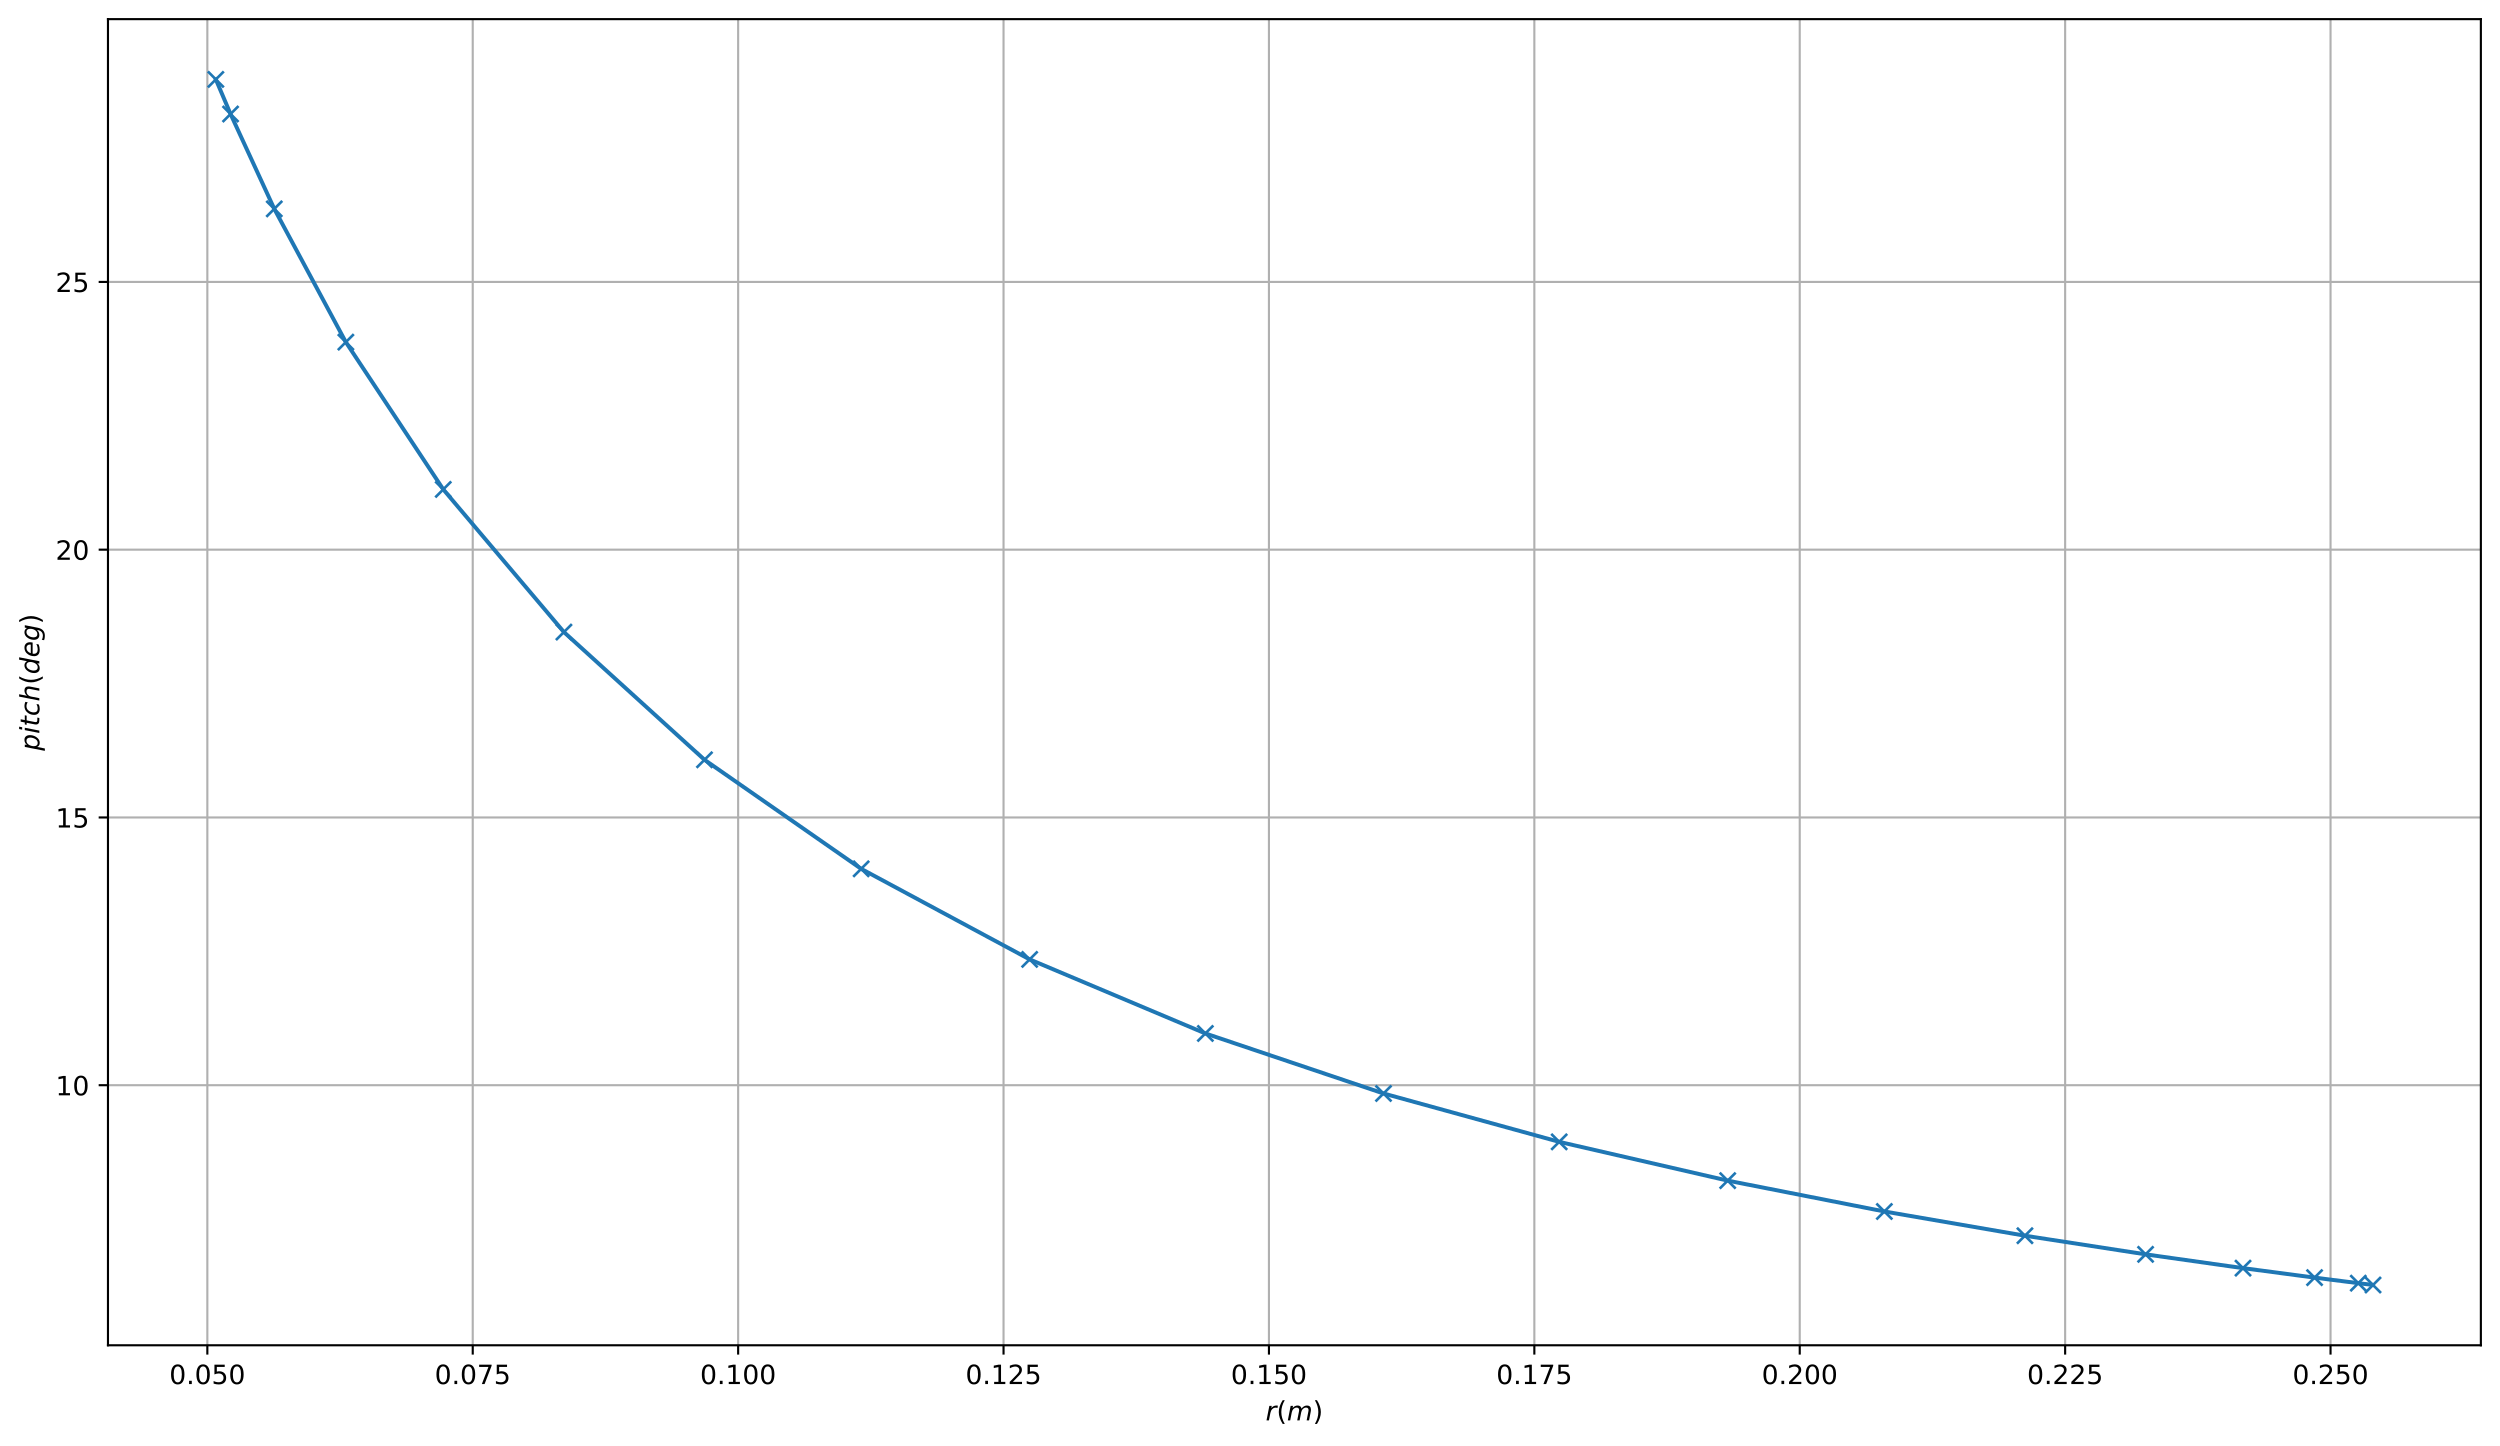
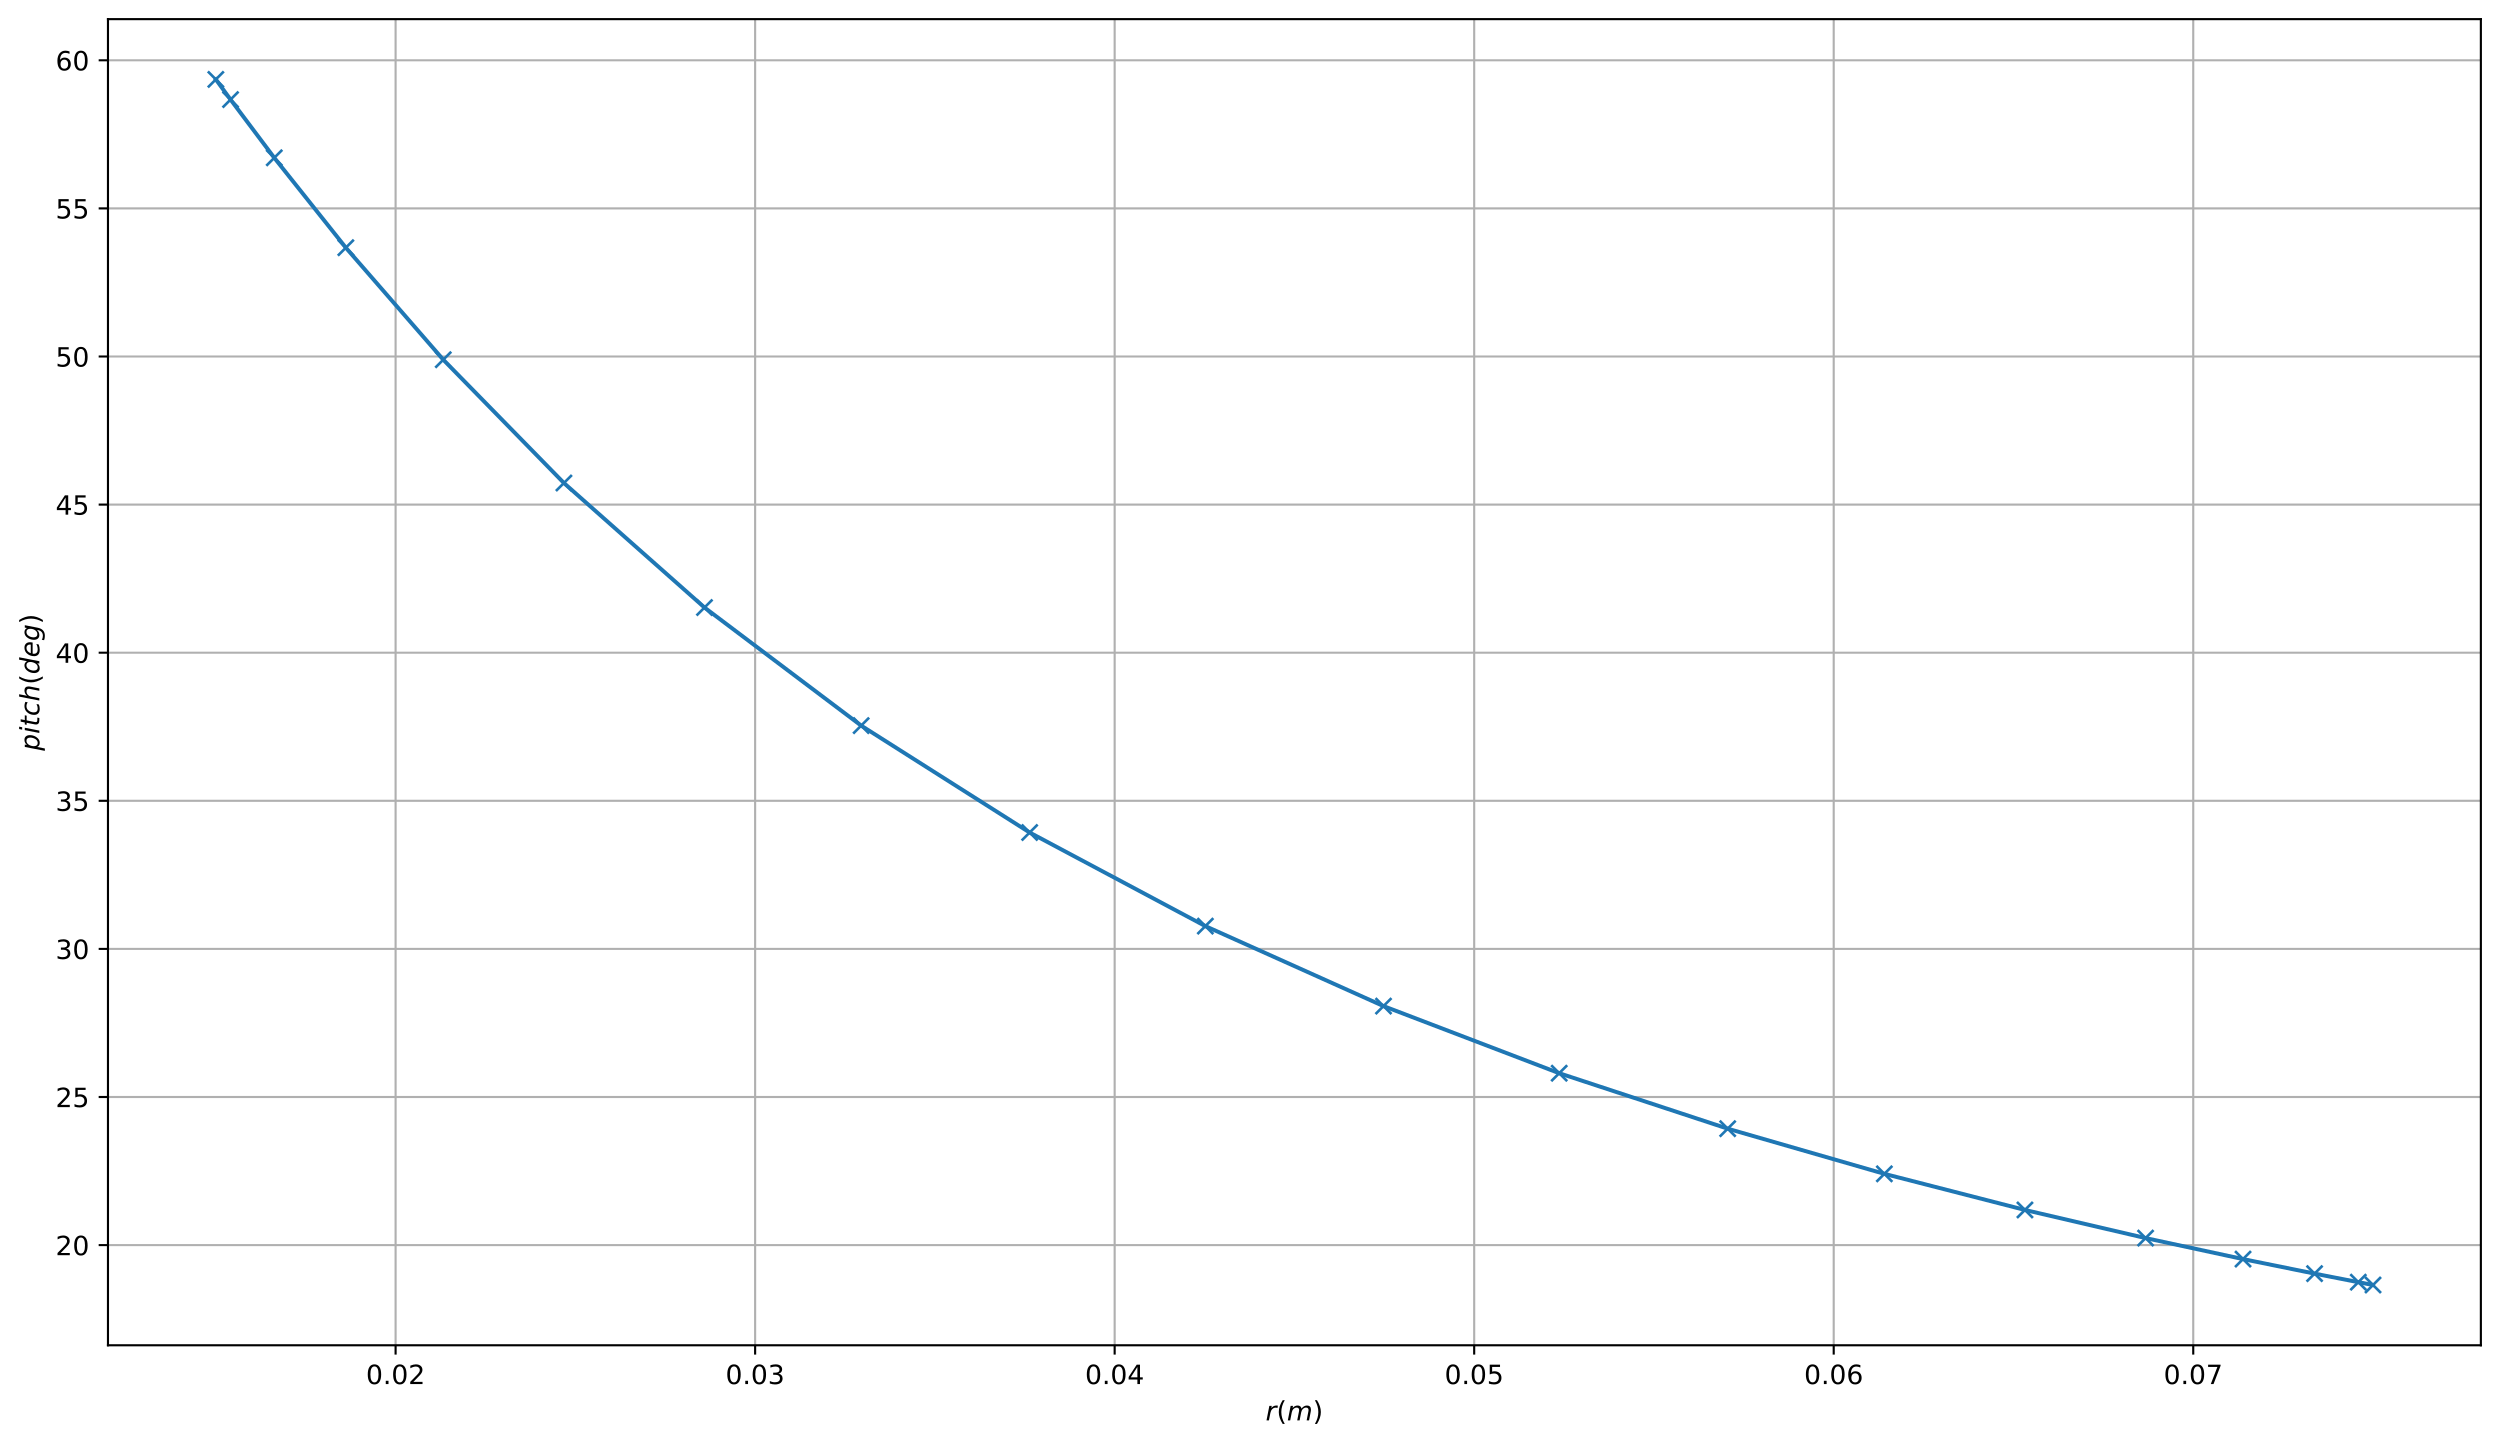
<svg xmlns="http://www.w3.org/2000/svg" xmlns:xlink="http://www.w3.org/1999/xlink" width="940.625pt" height="543.716pt" viewBox="0 0 940.625 543.716" version="1.1">
  <defs>
    <style type="text/css">*{stroke-linejoin: round; stroke-linecap: butt}</style>
  </defs>
  <g id="figure_1">
    <g id="patch_1">
      <path d="M 0 543.716  L 940.625 543.716  L 940.625 0  L 0 0  L 0 543.716  z " style="fill: none" />
    </g>
    <g id="axes_1">
      <g id="patch_2">
        <path d="M 40.625 506.16  L 933.425 506.16  L 933.425 7.2  L 40.625 7.2  L 40.625 506.16  z " style="fill: none" />
      </g>
      <g id="matplotlib.axis_1">
        <g id="xtick_1">
          <g id="line2d_1">
-             <path d="M 78.011 506.16  L 78.011 7.2  " clip-path="url(#pd5f3ffc1c5)" style="fill: none; stroke: #b0b0b0; stroke-width: 0.8; stroke-linecap: square" />
+             <path d="M 148.843 506.16  L 148.843 7.2  " clip-path="url(#pb04565338f)" style="fill: none; stroke: #b0b0b0; stroke-width: 0.8; stroke-linecap: square" />
          </g>
          <g id="line2d_2">
            <defs>
-               <path id="m0c5d4084d0" d="M 0 0  L 0 3.5  " style="stroke: #000000; stroke-width: 0.8" />
+               <path id="m24e19dc03c" d="M 0 0  L 0 3.5  " style="stroke: #000000; stroke-width: 0.8" />
            </defs>
            <g>
-               <use xlink:href="#m0c5d4084d0" x="78.011" y="506.16" style="stroke: #000000; stroke-width: 0.8" />
+               <use xlink:href="#m24e19dc03c" x="148.843" y="506.16" style="stroke: #000000; stroke-width: 0.8" />
            </g>
          </g>
          <g id="text_1">
-             <g transform="translate(63.69734 520.7584) scale(0.1 -0.1)">
+             <g transform="translate(137.7104 520.7584) scale(0.1 -0.1)">
              <defs>
                <path id="DejaVuSans-30" d="M 2034 4250  Q 1547 4250 1301 3770  Q 1056 3291 1056 2328  Q 1056 1369 1301 889  Q 1547 409 2034 409  Q 2525 409 2770 889  Q 3016 1369 3016 2328  Q 3016 3291 2770 3770  Q 2525 4250 2034 4250  z M 2034 4750  Q 2819 4750 3233 4129  Q 3647 3509 3647 2328  Q 3647 1150 3233 529  Q 2819 -91 2034 -91  Q 1250 -91 836 529  Q 422 1150 422 2328  Q 422 3509 836 4129  Q 1250 4750 2034 4750  z " transform="scale(0.015625)" />
                <path id="DejaVuSans-2e" d="M 684 794  L 1344 794  L 1344 0  L 684 0  L 684 794  z " transform="scale(0.015625)" />
-                 <path id="DejaVuSans-35" d="M 691 4666  L 3169 4666  L 3169 4134  L 1269 4134  L 1269 2991  Q 1406 3038 1543 3061  Q 1681 3084 1819 3084  Q 2600 3084 3056 2656  Q 3513 2228 3513 1497  Q 3513 744 3044 326  Q 2575 -91 1722 -91  Q 1428 -91 1123 -41  Q 819 9 494 109  L 494 744  Q 775 591 1075 516  Q 1375 441 1709 441  Q 2250 441 2565 725  Q 2881 1009 2881 1497  Q 2881 1984 2565 2268  Q 2250 2553 1709 2553  Q 1456 2553 1204 2497  Q 953 2441 691 2322  L 691 4666  z " transform="scale(0.015625)" />
-               </defs>
-               <use xlink:href="#DejaVuSans-30" />
-               <use xlink:href="#DejaVuSans-2e" transform="translate(63.62305 0)" />
-               <use xlink:href="#DejaVuSans-30" transform="translate(95.41016 0)" />
-               <use xlink:href="#DejaVuSans-35" transform="translate(159.0332 0)" />
-               <use xlink:href="#DejaVuSans-30" transform="translate(222.6562 0)" />
+                 <path id="DejaVuSans-32" d="M 1228 531  L 3431 531  L 3431 0  L 469 0  L 469 531  Q 828 903 1448 1529  Q 2069 2156 2228 2338  Q 2531 2678 2651 2914  Q 2772 3150 2772 3378  Q 2772 3750 2511 3984  Q 2250 4219 1831 4219  Q 1534 4219 1204 4116  Q 875 4013 500 3803  L 500 4441  Q 881 4594 1212 4672  Q 1544 4750 1819 4750  Q 2544 4750 2975 4387  Q 3406 4025 3406 3419  Q 3406 3131 3298 2873  Q 3191 2616 2906 2266  Q 2828 2175 2409 1742  Q 1991 1309 1228 531  z " transform="scale(0.015625)" />
+               </defs>
+               <use xlink:href="#DejaVuSans-30" />
+               <use xlink:href="#DejaVuSans-2e" transform="translate(63.62305 0)" />
+               <use xlink:href="#DejaVuSans-30" transform="translate(95.41016 0)" />
+               <use xlink:href="#DejaVuSans-32" transform="translate(159.0332 0)" />
            </g>
          </g>
        </g>
        <g id="xtick_2">
          <g id="line2d_3">
-             <path d="M 177.868 506.16  L 177.868 7.2  " clip-path="url(#pd5f3ffc1c5)" style="fill: none; stroke: #b0b0b0; stroke-width: 0.8; stroke-linecap: square" />
+             <path d="M 284.116 506.16  L 284.116 7.2  " clip-path="url(#pb04565338f)" style="fill: none; stroke: #b0b0b0; stroke-width: 0.8; stroke-linecap: square" />
          </g>
          <g id="line2d_4">
            <g>
-               <use xlink:href="#m0c5d4084d0" x="177.868" y="506.16" style="stroke: #000000; stroke-width: 0.8" />
+               <use xlink:href="#m24e19dc03c" x="284.116" y="506.16" style="stroke: #000000; stroke-width: 0.8" />
            </g>
          </g>
          <g id="text_2">
-             <g transform="translate(163.5542 520.7584) scale(0.1 -0.1)">
-               <defs>
-                 <path id="DejaVuSans-37" d="M 525 4666  L 3525 4666  L 3525 4397  L 1831 0  L 1172 0  L 2766 4134  L 525 4134  L 525 4666  z " transform="scale(0.015625)" />
-               </defs>
-               <use xlink:href="#DejaVuSans-30" />
-               <use xlink:href="#DejaVuSans-2e" transform="translate(63.62305 0)" />
-               <use xlink:href="#DejaVuSans-30" transform="translate(95.41016 0)" />
-               <use xlink:href="#DejaVuSans-37" transform="translate(159.0332 0)" />
-               <use xlink:href="#DejaVuSans-35" transform="translate(222.6562 0)" />
+             <g transform="translate(272.9831 520.7584) scale(0.1 -0.1)">
+               <defs>
+                 <path id="DejaVuSans-33" d="M 2597 2516  Q 3050 2419 3304 2112  Q 3559 1806 3559 1356  Q 3559 666 3084 287  Q 2609 -91 1734 -91  Q 1441 -91 1130 -33  Q 819 25 488 141  L 488 750  Q 750 597 1062 519  Q 1375 441 1716 441  Q 2309 441 2620 675  Q 2931 909 2931 1356  Q 2931 1769 2642 2001  Q 2353 2234 1838 2234  L 1294 2234  L 1294 2753  L 1863 2753  Q 2328 2753 2575 2939  Q 2822 3125 2822 3475  Q 2822 3834 2567 4026  Q 2313 4219 1838 4219  Q 1578 4219 1281 4162  Q 984 4106 628 3988  L 628 4550  Q 988 4650 1302 4700  Q 1616 4750 1894 4750  Q 2613 4750 3031 4423  Q 3450 4097 3450 3541  Q 3450 3153 3228 2886  Q 3006 2619 2597 2516  z " transform="scale(0.015625)" />
+               </defs>
+               <use xlink:href="#DejaVuSans-30" />
+               <use xlink:href="#DejaVuSans-2e" transform="translate(63.62305 0)" />
+               <use xlink:href="#DejaVuSans-30" transform="translate(95.41016 0)" />
+               <use xlink:href="#DejaVuSans-33" transform="translate(159.0332 0)" />
            </g>
          </g>
        </g>
        <g id="xtick_3">
          <g id="line2d_5">
-             <path d="M 277.725 506.16  L 277.725 7.2  " clip-path="url(#pd5f3ffc1c5)" style="fill: none; stroke: #b0b0b0; stroke-width: 0.8; stroke-linecap: square" />
+             <path d="M 419.389 506.16  L 419.389 7.2  " clip-path="url(#pb04565338f)" style="fill: none; stroke: #b0b0b0; stroke-width: 0.8; stroke-linecap: square" />
          </g>
          <g id="line2d_6">
            <g>
-               <use xlink:href="#m0c5d4084d0" x="277.725" y="506.16" style="stroke: #000000; stroke-width: 0.8" />
+               <use xlink:href="#m24e19dc03c" x="419.389" y="506.16" style="stroke: #000000; stroke-width: 0.8" />
            </g>
          </g>
          <g id="text_3">
-             <g transform="translate(263.411 520.7584) scale(0.1 -0.1)">
-               <defs>
-                 <path id="DejaVuSans-31" d="M 794 531  L 1825 531  L 1825 4091  L 703 3866  L 703 4441  L 1819 4666  L 2450 4666  L 2450 531  L 3481 531  L 3481 0  L 794 0  L 794 531  z " transform="scale(0.015625)" />
-               </defs>
-               <use xlink:href="#DejaVuSans-30" />
-               <use xlink:href="#DejaVuSans-2e" transform="translate(63.62305 0)" />
-               <use xlink:href="#DejaVuSans-31" transform="translate(95.41016 0)" />
-               <use xlink:href="#DejaVuSans-30" transform="translate(159.0332 0)" />
-               <use xlink:href="#DejaVuSans-30" transform="translate(222.6562 0)" />
+             <g transform="translate(408.2558 520.7584) scale(0.1 -0.1)">
+               <defs>
+                 <path id="DejaVuSans-34" d="M 2419 4116  L 825 1625  L 2419 1625  L 2419 4116  z M 2253 4666  L 3047 4666  L 3047 1625  L 3713 1625  L 3713 1100  L 3047 1100  L 3047 0  L 2419 0  L 2419 1100  L 313 1100  L 313 1709  L 2253 4666  z " transform="scale(0.015625)" />
+               </defs>
+               <use xlink:href="#DejaVuSans-30" />
+               <use xlink:href="#DejaVuSans-2e" transform="translate(63.62305 0)" />
+               <use xlink:href="#DejaVuSans-30" transform="translate(95.41016 0)" />
+               <use xlink:href="#DejaVuSans-34" transform="translate(159.0332 0)" />
            </g>
          </g>
        </g>
        <g id="xtick_4">
          <g id="line2d_7">
-             <path d="M 377.582 506.16  L 377.582 7.2  " clip-path="url(#pd5f3ffc1c5)" style="fill: none; stroke: #b0b0b0; stroke-width: 0.8; stroke-linecap: square" />
+             <path d="M 554.661 506.16  L 554.661 7.2  " clip-path="url(#pb04565338f)" style="fill: none; stroke: #b0b0b0; stroke-width: 0.8; stroke-linecap: square" />
          </g>
          <g id="line2d_8">
            <g>
-               <use xlink:href="#m0c5d4084d0" x="377.582" y="506.16" style="stroke: #000000; stroke-width: 0.8" />
+               <use xlink:href="#m24e19dc03c" x="554.661" y="506.16" style="stroke: #000000; stroke-width: 0.8" />
            </g>
          </g>
          <g id="text_4">
-             <g transform="translate(363.2678 520.7584) scale(0.1 -0.1)">
-               <defs>
-                 <path id="DejaVuSans-32" d="M 1228 531  L 3431 531  L 3431 0  L 469 0  L 469 531  Q 828 903 1448 1529  Q 2069 2156 2228 2338  Q 2531 2678 2651 2914  Q 2772 3150 2772 3378  Q 2772 3750 2511 3984  Q 2250 4219 1831 4219  Q 1534 4219 1204 4116  Q 875 4013 500 3803  L 500 4441  Q 881 4594 1212 4672  Q 1544 4750 1819 4750  Q 2544 4750 2975 4387  Q 3406 4025 3406 3419  Q 3406 3131 3298 2873  Q 3191 2616 2906 2266  Q 2828 2175 2409 1742  Q 1991 1309 1228 531  z " transform="scale(0.015625)" />
-               </defs>
-               <use xlink:href="#DejaVuSans-30" />
-               <use xlink:href="#DejaVuSans-2e" transform="translate(63.62305 0)" />
-               <use xlink:href="#DejaVuSans-31" transform="translate(95.41016 0)" />
-               <use xlink:href="#DejaVuSans-32" transform="translate(159.0332 0)" />
-               <use xlink:href="#DejaVuSans-35" transform="translate(222.6562 0)" />
+             <g transform="translate(543.5286 520.7584) scale(0.1 -0.1)">
+               <defs>
+                 <path id="DejaVuSans-35" d="M 691 4666  L 3169 4666  L 3169 4134  L 1269 4134  L 1269 2991  Q 1406 3038 1543 3061  Q 1681 3084 1819 3084  Q 2600 3084 3056 2656  Q 3513 2228 3513 1497  Q 3513 744 3044 326  Q 2575 -91 1722 -91  Q 1428 -91 1123 -41  Q 819 9 494 109  L 494 744  Q 775 591 1075 516  Q 1375 441 1709 441  Q 2250 441 2565 725  Q 2881 1009 2881 1497  Q 2881 1984 2565 2268  Q 2250 2553 1709 2553  Q 1456 2553 1204 2497  Q 953 2441 691 2322  L 691 4666  z " transform="scale(0.015625)" />
+               </defs>
+               <use xlink:href="#DejaVuSans-30" />
+               <use xlink:href="#DejaVuSans-2e" transform="translate(63.62305 0)" />
+               <use xlink:href="#DejaVuSans-30" transform="translate(95.41016 0)" />
+               <use xlink:href="#DejaVuSans-35" transform="translate(159.0332 0)" />
            </g>
          </g>
        </g>
        <g id="xtick_5">
          <g id="line2d_9">
-             <path d="M 477.439 506.16  L 477.439 7.2  " clip-path="url(#pd5f3ffc1c5)" style="fill: none; stroke: #b0b0b0; stroke-width: 0.8; stroke-linecap: square" />
+             <path d="M 689.934 506.16  L 689.934 7.2  " clip-path="url(#pb04565338f)" style="fill: none; stroke: #b0b0b0; stroke-width: 0.8; stroke-linecap: square" />
          </g>
          <g id="line2d_10">
            <g>
-               <use xlink:href="#m0c5d4084d0" x="477.439" y="506.16" style="stroke: #000000; stroke-width: 0.8" />
+               <use xlink:href="#m24e19dc03c" x="689.934" y="506.16" style="stroke: #000000; stroke-width: 0.8" />
            </g>
          </g>
          <g id="text_5">
-             <g transform="translate(463.1247 520.7584) scale(0.1 -0.1)">
-               <use xlink:href="#DejaVuSans-30" />
-               <use xlink:href="#DejaVuSans-2e" transform="translate(63.62305 0)" />
-               <use xlink:href="#DejaVuSans-31" transform="translate(95.41016 0)" />
-               <use xlink:href="#DejaVuSans-35" transform="translate(159.0332 0)" />
-               <use xlink:href="#DejaVuSans-30" transform="translate(222.6562 0)" />
+             <g transform="translate(678.8013 520.7584) scale(0.1 -0.1)">
+               <defs>
+                 <path id="DejaVuSans-36" d="M 2113 2584  Q 1688 2584 1439 2293  Q 1191 2003 1191 1497  Q 1191 994 1439 701  Q 1688 409 2113 409  Q 2538 409 2786 701  Q 3034 994 3034 1497  Q 3034 2003 2786 2293  Q 2538 2584 2113 2584  z M 3366 4563  L 3366 3988  Q 3128 4100 2886 4159  Q 2644 4219 2406 4219  Q 1781 4219 1451 3797  Q 1122 3375 1075 2522  Q 1259 2794 1537 2939  Q 1816 3084 2150 3084  Q 2853 3084 3261 2657  Q 3669 2231 3669 1497  Q 3669 778 3244 343  Q 2819 -91 2113 -91  Q 1303 -91 875 529  Q 447 1150 447 2328  Q 447 3434 972 4092  Q 1497 4750 2381 4750  Q 2619 4750 2861 4703  Q 3103 4656 3366 4563  z " transform="scale(0.015625)" />
+               </defs>
+               <use xlink:href="#DejaVuSans-30" />
+               <use xlink:href="#DejaVuSans-2e" transform="translate(63.62305 0)" />
+               <use xlink:href="#DejaVuSans-30" transform="translate(95.41016 0)" />
+               <use xlink:href="#DejaVuSans-36" transform="translate(159.0332 0)" />
            </g>
          </g>
        </g>
        <g id="xtick_6">
          <g id="line2d_11">
-             <path d="M 577.296 506.16  L 577.296 7.2  " clip-path="url(#pd5f3ffc1c5)" style="fill: none; stroke: #b0b0b0; stroke-width: 0.8; stroke-linecap: square" />
+             <path d="M 825.207 506.16  L 825.207 7.2  " clip-path="url(#pb04565338f)" style="fill: none; stroke: #b0b0b0; stroke-width: 0.8; stroke-linecap: square" />
          </g>
          <g id="line2d_12">
            <g>
-               <use xlink:href="#m0c5d4084d0" x="577.296" y="506.16" style="stroke: #000000; stroke-width: 0.8" />
+               <use xlink:href="#m24e19dc03c" x="825.207" y="506.16" style="stroke: #000000; stroke-width: 0.8" />
            </g>
          </g>
          <g id="text_6">
-             <g transform="translate(562.9815 520.7584) scale(0.1 -0.1)">
-               <use xlink:href="#DejaVuSans-30" />
-               <use xlink:href="#DejaVuSans-2e" transform="translate(63.62305 0)" />
-               <use xlink:href="#DejaVuSans-31" transform="translate(95.41016 0)" />
+             <g transform="translate(814.074 520.7584) scale(0.1 -0.1)">
+               <defs>
+                 <path id="DejaVuSans-37" d="M 525 4666  L 3525 4666  L 3525 4397  L 1831 0  L 1172 0  L 2766 4134  L 525 4134  L 525 4666  z " transform="scale(0.015625)" />
+               </defs>
+               <use xlink:href="#DejaVuSans-30" />
+               <use xlink:href="#DejaVuSans-2e" transform="translate(63.62305 0)" />
+               <use xlink:href="#DejaVuSans-30" transform="translate(95.41016 0)" />
              <use xlink:href="#DejaVuSans-37" transform="translate(159.0332 0)" />
-               <use xlink:href="#DejaVuSans-35" transform="translate(222.6562 0)" />
-             </g>
-           </g>
-         </g>
-         <g id="xtick_7">
-           <g id="line2d_13">
-             <path d="M 677.152 506.16  L 677.152 7.2  " clip-path="url(#pd5f3ffc1c5)" style="fill: none; stroke: #b0b0b0; stroke-width: 0.8; stroke-linecap: square" />
-           </g>
-           <g id="line2d_14">
-             <g>
-               <use xlink:href="#m0c5d4084d0" x="677.152" y="506.16" style="stroke: #000000; stroke-width: 0.8" />
-             </g>
-           </g>
-           <g id="text_7">
-             <g transform="translate(662.8384 520.7584) scale(0.1 -0.1)">
-               <use xlink:href="#DejaVuSans-30" />
-               <use xlink:href="#DejaVuSans-2e" transform="translate(63.62305 0)" />
-               <use xlink:href="#DejaVuSans-32" transform="translate(95.41016 0)" />
-               <use xlink:href="#DejaVuSans-30" transform="translate(159.0332 0)" />
-               <use xlink:href="#DejaVuSans-30" transform="translate(222.6562 0)" />
-             </g>
-           </g>
-         </g>
-         <g id="xtick_8">
-           <g id="line2d_15">
-             <path d="M 777.009 506.16  L 777.009 7.2  " clip-path="url(#pd5f3ffc1c5)" style="fill: none; stroke: #b0b0b0; stroke-width: 0.8; stroke-linecap: square" />
-           </g>
-           <g id="line2d_16">
-             <g>
-               <use xlink:href="#m0c5d4084d0" x="777.009" y="506.16" style="stroke: #000000; stroke-width: 0.8" />
-             </g>
-           </g>
-           <g id="text_8">
-             <g transform="translate(762.6952 520.7584) scale(0.1 -0.1)">
-               <use xlink:href="#DejaVuSans-30" />
-               <use xlink:href="#DejaVuSans-2e" transform="translate(63.62305 0)" />
-               <use xlink:href="#DejaVuSans-32" transform="translate(95.41016 0)" />
-               <use xlink:href="#DejaVuSans-32" transform="translate(159.0332 0)" />
-               <use xlink:href="#DejaVuSans-35" transform="translate(222.6562 0)" />
-             </g>
-           </g>
-         </g>
-         <g id="xtick_9">
-           <g id="line2d_17">
-             <path d="M 876.866 506.16  L 876.866 7.2  " clip-path="url(#pd5f3ffc1c5)" style="fill: none; stroke: #b0b0b0; stroke-width: 0.8; stroke-linecap: square" />
-           </g>
-           <g id="line2d_18">
-             <g>
-               <use xlink:href="#m0c5d4084d0" x="876.866" y="506.16" style="stroke: #000000; stroke-width: 0.8" />
-             </g>
-           </g>
-           <g id="text_9">
-             <g transform="translate(862.552 520.7584) scale(0.1 -0.1)">
-               <use xlink:href="#DejaVuSans-30" />
-               <use xlink:href="#DejaVuSans-2e" transform="translate(63.62305 0)" />
-               <use xlink:href="#DejaVuSans-32" transform="translate(95.41016 0)" />
-               <use xlink:href="#DejaVuSans-35" transform="translate(159.0332 0)" />
-               <use xlink:href="#DejaVuSans-30" transform="translate(222.6562 0)" />
-             </g>
-           </g>
-         </g>
-         <g id="text_10">
+             </g>
+           </g>
+         </g>
+         <g id="text_7">
          <g transform="translate(476.175 534.4366) scale(0.1 -0.1)">
            <defs>
              <path id="DejaVuSans-Oblique-72" d="M 2853 2969  Q 2766 3016 2653 3041  Q 2541 3066 2413 3066  Q 1953 3066 1609 2717  Q 1266 2369 1153 1784  L 800 0  L 225 0  L 909 3500  L 1484 3500  L 1375 2956  Q 1603 3259 1920 3421  Q 2238 3584 2597 3584  Q 2691 3584 2781 3573  Q 2872 3563 2963 3538  L 2853 2969  z " transform="scale(0.015625)" />
              <path id="DejaVuSans-28" d="M 1984 4856  Q 1566 4138 1362 3434  Q 1159 2731 1159 2009  Q 1159 1288 1364 580  Q 1569 -128 1984 -844  L 1484 -844  Q 1016 -109 783 600  Q 550 1309 550 2009  Q 550 2706 781 3412  Q 1013 4119 1484 4856  L 1984 4856  z " transform="scale(0.015625)" />
              <path id="DejaVuSans-Oblique-6d" d="M 5747 2113  L 5338 0  L 4763 0  L 5166 2094  Q 5191 2228 5203 2325  Q 5216 2422 5216 2491  Q 5216 2772 5059 2928  Q 4903 3084 4622 3084  Q 4203 3084 3875 2770  Q 3547 2456 3450 1953  L 3066 0  L 2491 0  L 2900 2094  Q 2925 2209 2937 2307  Q 2950 2406 2950 2484  Q 2950 2769 2794 2926  Q 2638 3084 2363 3084  Q 1938 3084 1609 2770  Q 1281 2456 1184 1953  L 800 0  L 225 0  L 909 3500  L 1484 3500  L 1375 2956  Q 1609 3263 1923 3423  Q 2238 3584 2597 3584  Q 2978 3584 3223 3384  Q 3469 3184 3519 2828  Q 3781 3197 4126 3390  Q 4472 3584 4856 3584  Q 5306 3584 5551 3325  Q 5797 3066 5797 2591  Q 5797 2488 5784 2364  Q 5772 2241 5747 2113  z " transform="scale(0.015625)" />
              <path id="DejaVuSans-29" d="M 513 4856  L 1013 4856  Q 1481 4119 1714 3412  Q 1947 2706 1947 2009  Q 1947 1309 1714 600  Q 1481 -109 1013 -844  L 513 -844  Q 928 -128 1133 580  Q 1338 1288 1338 2009  Q 1338 2731 1133 3434  Q 928 4138 513 4856  z " transform="scale(0.015625)" />
            </defs>
            <use xlink:href="#DejaVuSans-Oblique-72" transform="translate(0 0.125)" />
            <use xlink:href="#DejaVuSans-28" transform="translate(41.11328 0.125)" />
            <use xlink:href="#DejaVuSans-Oblique-6d" transform="translate(80.12695 0.125)" />
            <use xlink:href="#DejaVuSans-29" transform="translate(177.5391 0.125)" />
          </g>
        </g>
      </g>
      <g id="matplotlib.axis_2">
        <g id="ytick_1">
-           <g id="line2d_19">
-             <path d="M 40.625 408.315  L 933.425 408.315  " clip-path="url(#pd5f3ffc1c5)" style="fill: none; stroke: #b0b0b0; stroke-width: 0.8; stroke-linecap: square" />
-           </g>
-           <g id="line2d_20">
+           <g id="line2d_13">
+             <path d="M 40.625 468.47  L 933.425 468.47  " clip-path="url(#pb04565338f)" style="fill: none; stroke: #b0b0b0; stroke-width: 0.8; stroke-linecap: square" />
+           </g>
+           <g id="line2d_14">
            <defs>
-               <path id="mdaff2ef944" d="M 0 0  L -3.5 0  " style="stroke: #000000; stroke-width: 0.8" />
+               <path id="m8a8525170b" d="M 0 0  L -3.5 0  " style="stroke: #000000; stroke-width: 0.8" />
            </defs>
            <g>
-               <use xlink:href="#mdaff2ef944" x="40.625" y="408.315" style="stroke: #000000; stroke-width: 0.8" />
-             </g>
-           </g>
-           <g id="text_11">
-             <g transform="translate(20.9 412.1147) scale(0.1 -0.1)">
-               <use xlink:href="#DejaVuSans-31" />
+               <use xlink:href="#m8a8525170b" x="40.625" y="468.47" style="stroke: #000000; stroke-width: 0.8" />
+             </g>
+           </g>
+           <g id="text_8">
+             <g transform="translate(20.9 472.2694) scale(0.1 -0.1)">
+               <use xlink:href="#DejaVuSans-32" />
              <use xlink:href="#DejaVuSans-30" transform="translate(63.62305 0)" />
            </g>
          </g>
        </g>
        <g id="ytick_2">
-           <g id="line2d_21">
-             <path d="M 40.625 307.567  L 933.425 307.567  " clip-path="url(#pd5f3ffc1c5)" style="fill: none; stroke: #b0b0b0; stroke-width: 0.8; stroke-linecap: square" />
-           </g>
-           <g id="line2d_22">
-             <g>
-               <use xlink:href="#mdaff2ef944" x="40.625" y="307.567" style="stroke: #000000; stroke-width: 0.8" />
-             </g>
-           </g>
-           <g id="text_12">
-             <g transform="translate(20.9 311.3663) scale(0.1 -0.1)">
-               <use xlink:href="#DejaVuSans-31" />
-               <use xlink:href="#DejaVuSans-35" transform="translate(63.62305 0)" />
-             </g>
-           </g>
-         </g>
-         <g id="ytick_3">
-           <g id="line2d_23">
-             <path d="M 40.625 206.819  L 933.425 206.819  " clip-path="url(#pd5f3ffc1c5)" style="fill: none; stroke: #b0b0b0; stroke-width: 0.8; stroke-linecap: square" />
-           </g>
-           <g id="line2d_24">
-             <g>
-               <use xlink:href="#mdaff2ef944" x="40.625" y="206.819" style="stroke: #000000; stroke-width: 0.8" />
-             </g>
-           </g>
-           <g id="text_13">
-             <g transform="translate(20.9 210.618) scale(0.1 -0.1)">
-               <use xlink:href="#DejaVuSans-32" />
-               <use xlink:href="#DejaVuSans-30" transform="translate(63.62305 0)" />
-             </g>
-           </g>
-         </g>
-         <g id="ytick_4">
-           <g id="line2d_25">
-             <path d="M 40.625 106.07  L 933.425 106.07  " clip-path="url(#pd5f3ffc1c5)" style="fill: none; stroke: #b0b0b0; stroke-width: 0.8; stroke-linecap: square" />
-           </g>
-           <g id="line2d_26">
-             <g>
-               <use xlink:href="#mdaff2ef944" x="40.625" y="106.07" style="stroke: #000000; stroke-width: 0.8" />
-             </g>
-           </g>
-           <g id="text_14">
-             <g transform="translate(20.9 109.8696) scale(0.1 -0.1)">
+           <g id="line2d_15">
+             <path d="M 40.625 412.747  L 933.425 412.747  " clip-path="url(#pb04565338f)" style="fill: none; stroke: #b0b0b0; stroke-width: 0.8; stroke-linecap: square" />
+           </g>
+           <g id="line2d_16">
+             <g>
+               <use xlink:href="#m8a8525170b" x="40.625" y="412.747" style="stroke: #000000; stroke-width: 0.8" />
+             </g>
+           </g>
+           <g id="text_9">
+             <g transform="translate(20.9 416.5465) scale(0.1 -0.1)">
              <use xlink:href="#DejaVuSans-32" />
              <use xlink:href="#DejaVuSans-35" transform="translate(63.62305 0)" />
            </g>
          </g>
        </g>
-         <g id="text_15">
+         <g id="ytick_3">
+           <g id="line2d_17">
+             <path d="M 40.625 357.024  L 933.425 357.024  " clip-path="url(#pb04565338f)" style="fill: none; stroke: #b0b0b0; stroke-width: 0.8; stroke-linecap: square" />
+           </g>
+           <g id="line2d_18">
+             <g>
+               <use xlink:href="#m8a8525170b" x="40.625" y="357.024" style="stroke: #000000; stroke-width: 0.8" />
+             </g>
+           </g>
+           <g id="text_10">
+             <g transform="translate(20.9 360.8236) scale(0.1 -0.1)">
+               <use xlink:href="#DejaVuSans-33" />
+               <use xlink:href="#DejaVuSans-30" transform="translate(63.62305 0)" />
+             </g>
+           </g>
+         </g>
+         <g id="ytick_4">
+           <g id="line2d_19">
+             <path d="M 40.625 301.302  L 933.425 301.302  " clip-path="url(#pb04565338f)" style="fill: none; stroke: #b0b0b0; stroke-width: 0.8; stroke-linecap: square" />
+           </g>
+           <g id="line2d_20">
+             <g>
+               <use xlink:href="#m8a8525170b" x="40.625" y="301.302" style="stroke: #000000; stroke-width: 0.8" />
+             </g>
+           </g>
+           <g id="text_11">
+             <g transform="translate(20.9 305.1008) scale(0.1 -0.1)">
+               <use xlink:href="#DejaVuSans-33" />
+               <use xlink:href="#DejaVuSans-35" transform="translate(63.62305 0)" />
+             </g>
+           </g>
+         </g>
+         <g id="ytick_5">
+           <g id="line2d_21">
+             <path d="M 40.625 245.579  L 933.425 245.579  " clip-path="url(#pb04565338f)" style="fill: none; stroke: #b0b0b0; stroke-width: 0.8; stroke-linecap: square" />
+           </g>
+           <g id="line2d_22">
+             <g>
+               <use xlink:href="#m8a8525170b" x="40.625" y="245.579" style="stroke: #000000; stroke-width: 0.8" />
+             </g>
+           </g>
+           <g id="text_12">
+             <g transform="translate(20.9 249.3779) scale(0.1 -0.1)">
+               <use xlink:href="#DejaVuSans-34" />
+               <use xlink:href="#DejaVuSans-30" transform="translate(63.62305 0)" />
+             </g>
+           </g>
+         </g>
+         <g id="ytick_6">
+           <g id="line2d_23">
+             <path d="M 40.625 189.856  L 933.425 189.856  " clip-path="url(#pb04565338f)" style="fill: none; stroke: #b0b0b0; stroke-width: 0.8; stroke-linecap: square" />
+           </g>
+           <g id="line2d_24">
+             <g>
+               <use xlink:href="#m8a8525170b" x="40.625" y="189.856" style="stroke: #000000; stroke-width: 0.8" />
+             </g>
+           </g>
+           <g id="text_13">
+             <g transform="translate(20.9 193.655) scale(0.1 -0.1)">
+               <use xlink:href="#DejaVuSans-34" />
+               <use xlink:href="#DejaVuSans-35" transform="translate(63.62305 0)" />
+             </g>
+           </g>
+         </g>
+         <g id="ytick_7">
+           <g id="line2d_25">
+             <path d="M 40.625 134.133  L 933.425 134.133  " clip-path="url(#pb04565338f)" style="fill: none; stroke: #b0b0b0; stroke-width: 0.8; stroke-linecap: square" />
+           </g>
+           <g id="line2d_26">
+             <g>
+               <use xlink:href="#m8a8525170b" x="40.625" y="134.133" style="stroke: #000000; stroke-width: 0.8" />
+             </g>
+           </g>
+           <g id="text_14">
+             <g transform="translate(20.9 137.9321) scale(0.1 -0.1)">
+               <use xlink:href="#DejaVuSans-35" />
+               <use xlink:href="#DejaVuSans-30" transform="translate(63.62305 0)" />
+             </g>
+           </g>
+         </g>
+         <g id="ytick_8">
+           <g id="line2d_27">
+             <path d="M 40.625 78.41  L 933.425 78.41  " clip-path="url(#pb04565338f)" style="fill: none; stroke: #b0b0b0; stroke-width: 0.8; stroke-linecap: square" />
+           </g>
+           <g id="line2d_28">
+             <g>
+               <use xlink:href="#m8a8525170b" x="40.625" y="78.41" style="stroke: #000000; stroke-width: 0.8" />
+             </g>
+           </g>
+           <g id="text_15">
+             <g transform="translate(20.9 82.20927) scale(0.1 -0.1)">
+               <use xlink:href="#DejaVuSans-35" />
+               <use xlink:href="#DejaVuSans-35" transform="translate(63.62305 0)" />
+             </g>
+           </g>
+         </g>
+         <g id="ytick_9">
+           <g id="line2d_29">
+             <path d="M 40.625 22.687  L 933.425 22.687  " clip-path="url(#pb04565338f)" style="fill: none; stroke: #b0b0b0; stroke-width: 0.8; stroke-linecap: square" />
+           </g>
+           <g id="line2d_30">
+             <g>
+               <use xlink:href="#m8a8525170b" x="40.625" y="22.687" style="stroke: #000000; stroke-width: 0.8" />
+             </g>
+           </g>
+           <g id="text_16">
+             <g transform="translate(20.9 26.4864) scale(0.1 -0.1)">
+               <use xlink:href="#DejaVuSans-36" />
+               <use xlink:href="#DejaVuSans-30" transform="translate(63.62305 0)" />
+             </g>
+           </g>
+         </g>
+         <g id="text_17">
          <g transform="translate(14.8 282.48) rotate(-90) scale(0.1 -0.1)">
            <defs>
              <path id="DejaVuSans-Oblique-70" d="M 3175 2156  Q 3175 2616 2975 2859  Q 2775 3103 2400 3103  Q 2144 3103 1911 2972  Q 1678 2841 1497 2591  Q 1319 2344 1212 1994  Q 1106 1644 1106 1300  Q 1106 863 1306 627  Q 1506 391 1875 391  Q 2147 391 2380 519  Q 2613 647 2778 891  Q 2956 1147 3065 1494  Q 3175 1841 3175 2156  z M 1394 2969  Q 1625 3272 1939 3428  Q 2253 3584 2638 3584  Q 3175 3584 3472 3232  Q 3769 2881 3769 2247  Q 3769 1728 3584 1258  Q 3400 788 3053 416  Q 2822 169 2531 39  Q 2241 -91 1919 -91  Q 1547 -91 1294 64  Q 1041 219 916 525  L 556 -1331  L -19 -1331  L 922 3500  L 1497 3500  L 1394 2969  z " transform="scale(0.015625)" />
              <path id="DejaVuSans-Oblique-69" d="M 1172 4863  L 1747 4863  L 1606 4134  L 1031 4134  L 1172 4863  z M 909 3500  L 1484 3500  L 800 0  L 225 0  L 909 3500  z " transform="scale(0.015625)" />
              <path id="DejaVuSans-Oblique-74" d="M 2706 3500  L 2619 3053  L 1472 3053  L 1100 1153  Q 1081 1047 1072 975  Q 1063 903 1063 863  Q 1063 663 1183 572  Q 1303 481 1569 481  L 2150 481  L 2053 0  L 1503 0  Q 991 0 739 200  Q 488 400 488 806  Q 488 878 497 964  Q 506 1050 525 1153  L 897 3053  L 409 3053  L 500 3500  L 978 3500  L 1172 4494  L 1747 4494  L 1556 3500  L 2706 3500  z " transform="scale(0.015625)" />
              <path id="DejaVuSans-Oblique-63" d="M 3431 3366  L 3316 2797  Q 3109 2947 2876 3022  Q 2644 3097 2394 3097  Q 2119 3097 1870 3000  Q 1622 2903 1453 2725  Q 1184 2453 1037 2087  Q 891 1722 891 1331  Q 891 859 1127 628  Q 1363 397 1844 397  Q 2081 397 2348 469  Q 2616 541 2906 684  L 2797 116  Q 2547 13 2283 -39  Q 2019 -91 1741 -91  Q 1044 -91 669 257  Q 294 606 294 1253  Q 294 1797 489 2255  Q 684 2713 1069 3078  Q 1331 3328 1684 3456  Q 2038 3584 2456 3584  Q 2700 3584 2940 3529  Q 3181 3475 3431 3366  z " transform="scale(0.015625)" />
              <path id="DejaVuSans-Oblique-68" d="M 3566 2113  L 3156 0  L 2578 0  L 2988 2091  Q 3016 2238 3031 2350  Q 3047 2463 3047 2528  Q 3047 2791 2881 2937  Q 2716 3084 2419 3084  Q 1956 3084 1617 2771  Q 1278 2459 1178 1941  L 800 0  L 225 0  L 1172 4863  L 1747 4863  L 1375 2950  Q 1594 3244 1934 3414  Q 2275 3584 2650 3584  Q 3113 3584 3367 3334  Q 3622 3084 3622 2631  Q 3622 2519 3608 2391  Q 3594 2263 3566 2113  z " transform="scale(0.015625)" />
              <path id="DejaVuSans-Oblique-64" d="M 2675 525  Q 2444 222 2128 65  Q 1813 -91 1428 -91  Q 903 -91 598 267  Q 294 625 294 1247  Q 294 1766 478 2236  Q 663 2706 1013 3078  Q 1244 3325 1534 3454  Q 1825 3584 2144 3584  Q 2481 3584 2739 3421  Q 2997 3259 3138 2956  L 3513 4863  L 4091 4863  L 3144 0  L 2566 0  L 2675 525  z M 891 1350  Q 891 897 1095 644  Q 1300 391 1663 391  Q 1931 391 2161 520  Q 2391 650 2566 903  Q 2750 1166 2856 1509  Q 2963 1853 2963 2188  Q 2963 2622 2758 2865  Q 2553 3109 2194 3109  Q 1922 3109 1687 2981  Q 1453 2853 1288 2613  Q 1106 2353 998 2009  Q 891 1666 891 1350  z " transform="scale(0.015625)" />
              <path id="DejaVuSans-Oblique-65" d="M 3078 2063  Q 3088 2113 3092 2166  Q 3097 2219 3097 2272  Q 3097 2653 2873 2875  Q 2650 3097 2266 3097  Q 1838 3097 1509 2826  Q 1181 2556 1013 2059  L 3078 2063  z M 3578 1613  L 903 1613  Q 884 1494 878 1425  Q 872 1356 872 1306  Q 872 872 1139 634  Q 1406 397 1894 397  Q 2269 397 2603 481  Q 2938 566 3225 728  L 3116 159  Q 2806 34 2476 -28  Q 2147 -91 1806 -91  Q 1078 -91 686 257  Q 294 606 294 1247  Q 294 1794 489 2264  Q 684 2734 1063 3103  Q 1306 3334 1642 3459  Q 1978 3584 2356 3584  Q 2950 3584 3301 3228  Q 3653 2872 3653 2272  Q 3653 2128 3634 1964  Q 3616 1800 3578 1613  z " transform="scale(0.015625)" />
              <path id="DejaVuSans-Oblique-67" d="M 3816 3500  L 3219 434  Q 3047 -456 2561 -893  Q 2075 -1331 1253 -1331  Q 950 -1331 690 -1286  Q 431 -1241 206 -1147  L 313 -588  Q 525 -725 762 -790  Q 1000 -856 1269 -856  Q 1816 -856 2167 -557  Q 2519 -259 2631 300  L 2681 563  Q 2441 288 2122 144  Q 1803 0 1434 0  Q 903 0 598 351  Q 294 703 294 1319  Q 294 1803 478 2267  Q 663 2731 997 3091  Q 1219 3328 1514 3456  Q 1809 3584 2131 3584  Q 2484 3584 2746 3420  Q 3009 3256 3138 2956  L 3238 3500  L 3816 3500  z M 2950 2216  Q 2950 2641 2750 2872  Q 2550 3103 2181 3103  Q 1953 3103 1747 3012  Q 1541 2922 1394 2759  Q 1156 2491 1023 2127  Q 891 1763 891 1375  Q 891 944 1092 712  Q 1294 481 1672 481  Q 2219 481 2584 976  Q 2950 1472 2950 2216  z " transform="scale(0.015625)" />
            </defs>
            <use xlink:href="#DejaVuSans-Oblique-70" transform="translate(0 0.015625)" />
            <use xlink:href="#DejaVuSans-Oblique-69" transform="translate(63.47656 0.015625)" />
            <use xlink:href="#DejaVuSans-Oblique-74" transform="translate(91.25977 0.015625)" />
            <use xlink:href="#DejaVuSans-Oblique-63" transform="translate(130.4688 0.015625)" />
            <use xlink:href="#DejaVuSans-Oblique-68" transform="translate(185.4492 0.015625)" />
            <use xlink:href="#DejaVuSans-28" transform="translate(248.8281 0.015625)" />
            <use xlink:href="#DejaVuSans-Oblique-64" transform="translate(287.8418 0.015625)" />
            <use xlink:href="#DejaVuSans-Oblique-65" transform="translate(351.3184 0.015625)" />
            <use xlink:href="#DejaVuSans-Oblique-67" transform="translate(412.8418 0.015625)" />
            <use xlink:href="#DejaVuSans-29" transform="translate(476.3184 0.015625)" />
          </g>
        </g>
      </g>
-       <g id="line2d_27">
-         <path d="M 81.207 29.88  L 86.742 42.896  L 103.195 78.588  L 130.119 128.726  L 166.777 184.137  L 212.172 237.818  L 265.063 285.873  L 324.01 326.9  L 387.403 360.974  L 453.513 388.837  L 520.537 411.421  L 586.647 429.623  L 650.04 444.213  L 708.987 455.82  L 761.878 464.938  L 807.273 471.949  L 843.931 477.136  L 870.855 480.704  L 887.308 482.793  L 892.843 483.48  " clip-path="url(#pd5f3ffc1c5)" style="fill: none; stroke: #1f77b4; stroke-width: 1.5; stroke-linecap: square" />
+       <g id="line2d_31">
+         <path d="M 81.207 29.88  L 86.742 37.464  L 103.195 59.373  L 130.119 93.193  L 166.777 135.339  L 212.172 181.731  L 265.063 228.585  L 324.01 273.013  L 387.403 313.235  L 453.513 348.45  L 520.537 378.542  L 586.647 403.794  L 650.04 424.666  L 708.987 441.66  L 761.878 455.246  L 807.273 465.827  L 843.931 473.73  L 870.855 479.203  L 887.308 482.419  L 892.843 483.48  " clip-path="url(#pb04565338f)" style="fill: none; stroke: #1f77b4; stroke-width: 1.5; stroke-linecap: square" />
        <defs>
-           <path id="m64e3fc2894" d="M -3 3  L 3 -3  M -3 -3  L 3 3  " style="stroke: #1f77b4" />
+           <path id="mc3515b3242" d="M -3 3  L 3 -3  M -3 -3  L 3 3  " style="stroke: #1f77b4" />
        </defs>
-         <g clip-path="url(#pd5f3ffc1c5)">
-           <use xlink:href="#m64e3fc2894" x="81.207" y="29.88" style="fill: #1f77b4; stroke: #1f77b4" />
-           <use xlink:href="#m64e3fc2894" x="86.742" y="42.896" style="fill: #1f77b4; stroke: #1f77b4" />
-           <use xlink:href="#m64e3fc2894" x="103.195" y="78.588" style="fill: #1f77b4; stroke: #1f77b4" />
-           <use xlink:href="#m64e3fc2894" x="130.119" y="128.726" style="fill: #1f77b4; stroke: #1f77b4" />
-           <use xlink:href="#m64e3fc2894" x="166.777" y="184.137" style="fill: #1f77b4; stroke: #1f77b4" />
-           <use xlink:href="#m64e3fc2894" x="212.172" y="237.818" style="fill: #1f77b4; stroke: #1f77b4" />
-           <use xlink:href="#m64e3fc2894" x="265.063" y="285.873" style="fill: #1f77b4; stroke: #1f77b4" />
-           <use xlink:href="#m64e3fc2894" x="324.01" y="326.9" style="fill: #1f77b4; stroke: #1f77b4" />
-           <use xlink:href="#m64e3fc2894" x="387.403" y="360.974" style="fill: #1f77b4; stroke: #1f77b4" />
-           <use xlink:href="#m64e3fc2894" x="453.513" y="388.837" style="fill: #1f77b4; stroke: #1f77b4" />
-           <use xlink:href="#m64e3fc2894" x="520.537" y="411.421" style="fill: #1f77b4; stroke: #1f77b4" />
-           <use xlink:href="#m64e3fc2894" x="586.647" y="429.623" style="fill: #1f77b4; stroke: #1f77b4" />
-           <use xlink:href="#m64e3fc2894" x="650.04" y="444.213" style="fill: #1f77b4; stroke: #1f77b4" />
-           <use xlink:href="#m64e3fc2894" x="708.987" y="455.82" style="fill: #1f77b4; stroke: #1f77b4" />
-           <use xlink:href="#m64e3fc2894" x="761.878" y="464.938" style="fill: #1f77b4; stroke: #1f77b4" />
-           <use xlink:href="#m64e3fc2894" x="807.273" y="471.949" style="fill: #1f77b4; stroke: #1f77b4" />
-           <use xlink:href="#m64e3fc2894" x="843.931" y="477.136" style="fill: #1f77b4; stroke: #1f77b4" />
-           <use xlink:href="#m64e3fc2894" x="870.855" y="480.704" style="fill: #1f77b4; stroke: #1f77b4" />
-           <use xlink:href="#m64e3fc2894" x="887.308" y="482.793" style="fill: #1f77b4; stroke: #1f77b4" />
-           <use xlink:href="#m64e3fc2894" x="892.843" y="483.48" style="fill: #1f77b4; stroke: #1f77b4" />
+         <g clip-path="url(#pb04565338f)">
+           <use xlink:href="#mc3515b3242" x="81.207" y="29.88" style="fill: #1f77b4; stroke: #1f77b4" />
+           <use xlink:href="#mc3515b3242" x="86.742" y="37.464" style="fill: #1f77b4; stroke: #1f77b4" />
+           <use xlink:href="#mc3515b3242" x="103.195" y="59.373" style="fill: #1f77b4; stroke: #1f77b4" />
+           <use xlink:href="#mc3515b3242" x="130.119" y="93.193" style="fill: #1f77b4; stroke: #1f77b4" />
+           <use xlink:href="#mc3515b3242" x="166.777" y="135.339" style="fill: #1f77b4; stroke: #1f77b4" />
+           <use xlink:href="#mc3515b3242" x="212.172" y="181.731" style="fill: #1f77b4; stroke: #1f77b4" />
+           <use xlink:href="#mc3515b3242" x="265.063" y="228.585" style="fill: #1f77b4; stroke: #1f77b4" />
+           <use xlink:href="#mc3515b3242" x="324.01" y="273.013" style="fill: #1f77b4; stroke: #1f77b4" />
+           <use xlink:href="#mc3515b3242" x="387.403" y="313.235" style="fill: #1f77b4; stroke: #1f77b4" />
+           <use xlink:href="#mc3515b3242" x="453.513" y="348.45" style="fill: #1f77b4; stroke: #1f77b4" />
+           <use xlink:href="#mc3515b3242" x="520.537" y="378.542" style="fill: #1f77b4; stroke: #1f77b4" />
+           <use xlink:href="#mc3515b3242" x="586.647" y="403.794" style="fill: #1f77b4; stroke: #1f77b4" />
+           <use xlink:href="#mc3515b3242" x="650.04" y="424.666" style="fill: #1f77b4; stroke: #1f77b4" />
+           <use xlink:href="#mc3515b3242" x="708.987" y="441.66" style="fill: #1f77b4; stroke: #1f77b4" />
+           <use xlink:href="#mc3515b3242" x="761.878" y="455.246" style="fill: #1f77b4; stroke: #1f77b4" />
+           <use xlink:href="#mc3515b3242" x="807.273" y="465.827" style="fill: #1f77b4; stroke: #1f77b4" />
+           <use xlink:href="#mc3515b3242" x="843.931" y="473.73" style="fill: #1f77b4; stroke: #1f77b4" />
+           <use xlink:href="#mc3515b3242" x="870.855" y="479.203" style="fill: #1f77b4; stroke: #1f77b4" />
+           <use xlink:href="#mc3515b3242" x="887.308" y="482.419" style="fill: #1f77b4; stroke: #1f77b4" />
+           <use xlink:href="#mc3515b3242" x="892.843" y="483.48" style="fill: #1f77b4; stroke: #1f77b4" />
        </g>
      </g>
      <g id="patch_3">
        <path d="M 40.625 506.16  L 40.625 7.2  " style="fill: none; stroke: #000000; stroke-width: 0.8; stroke-linejoin: miter; stroke-linecap: square" />
      </g>
      <g id="patch_4">
        <path d="M 933.425 506.16  L 933.425 7.2  " style="fill: none; stroke: #000000; stroke-width: 0.8; stroke-linejoin: miter; stroke-linecap: square" />
      </g>
      <g id="patch_5">
        <path d="M 40.625 506.16  L 933.425 506.16  " style="fill: none; stroke: #000000; stroke-width: 0.8; stroke-linejoin: miter; stroke-linecap: square" />
      </g>
      <g id="patch_6">
        <path d="M 40.625 7.2  L 933.425 7.2  " style="fill: none; stroke: #000000; stroke-width: 0.8; stroke-linejoin: miter; stroke-linecap: square" />
      </g>
    </g>
  </g>
  <defs>
-     <clipPath id="pd5f3ffc1c5">
+     <clipPath id="pb04565338f">
      <rect x="40.625" y="7.2" width="892.8" height="498.96" />
    </clipPath>
  </defs>
</svg>
